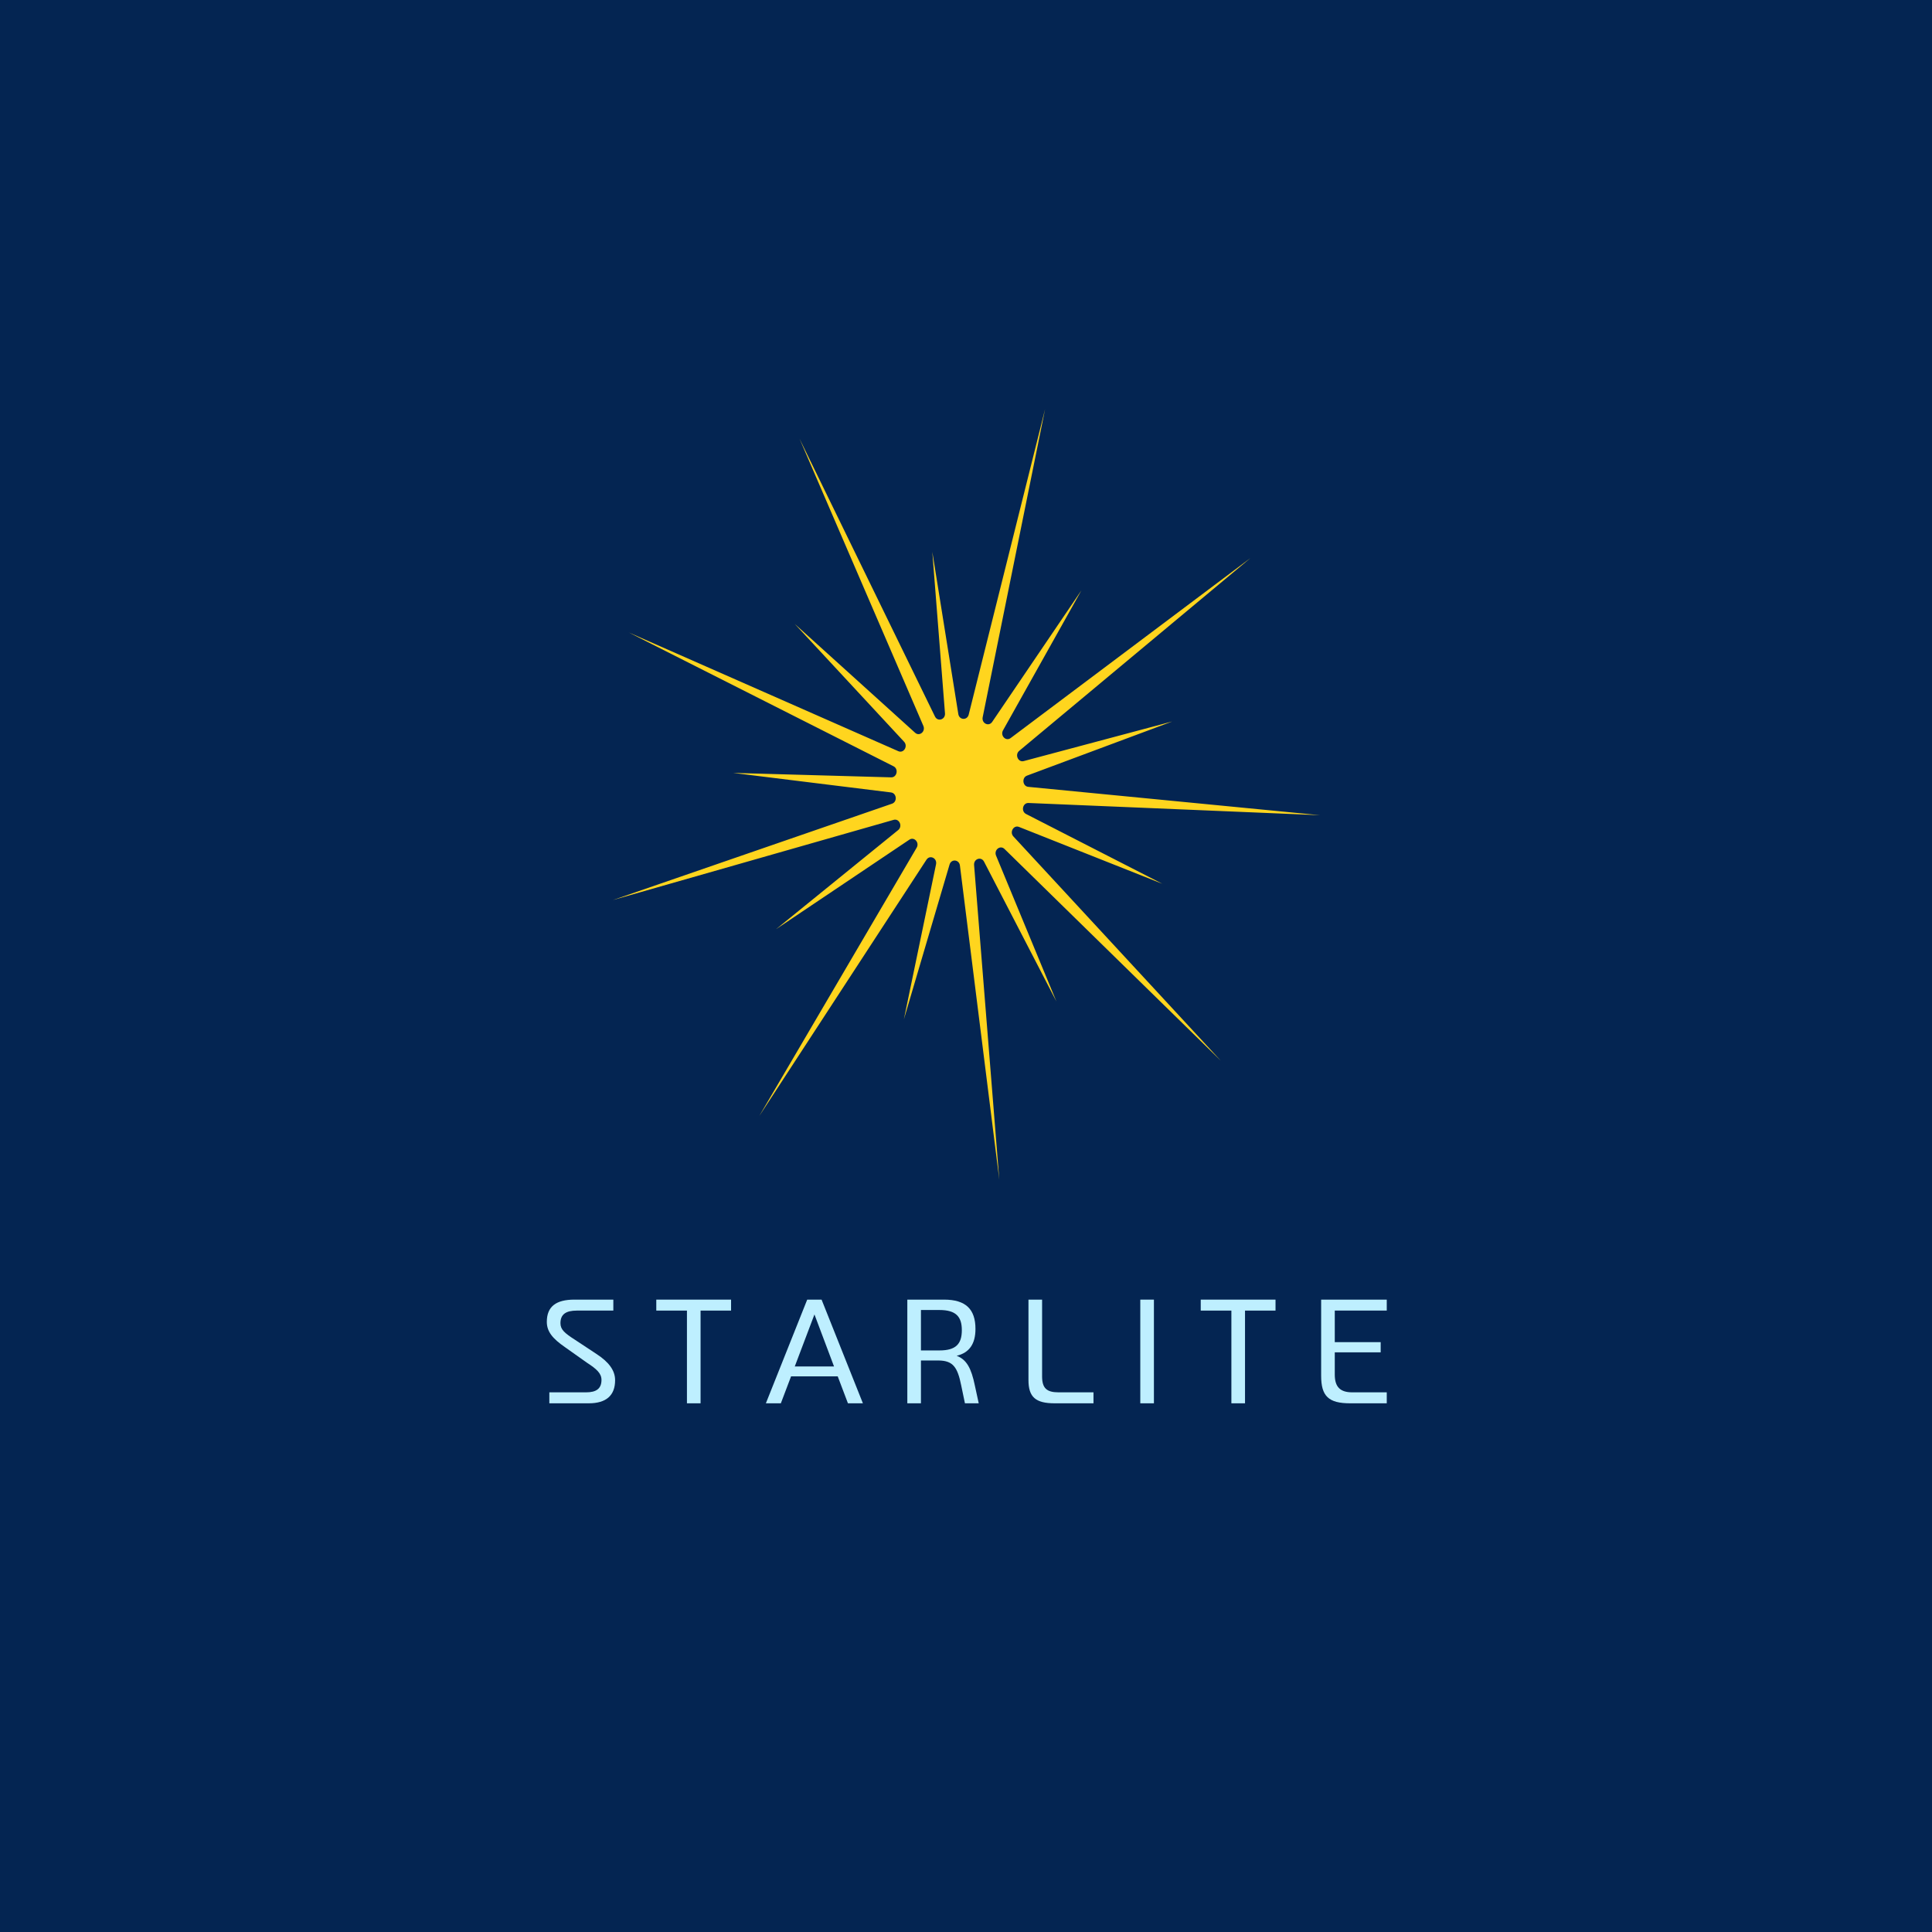
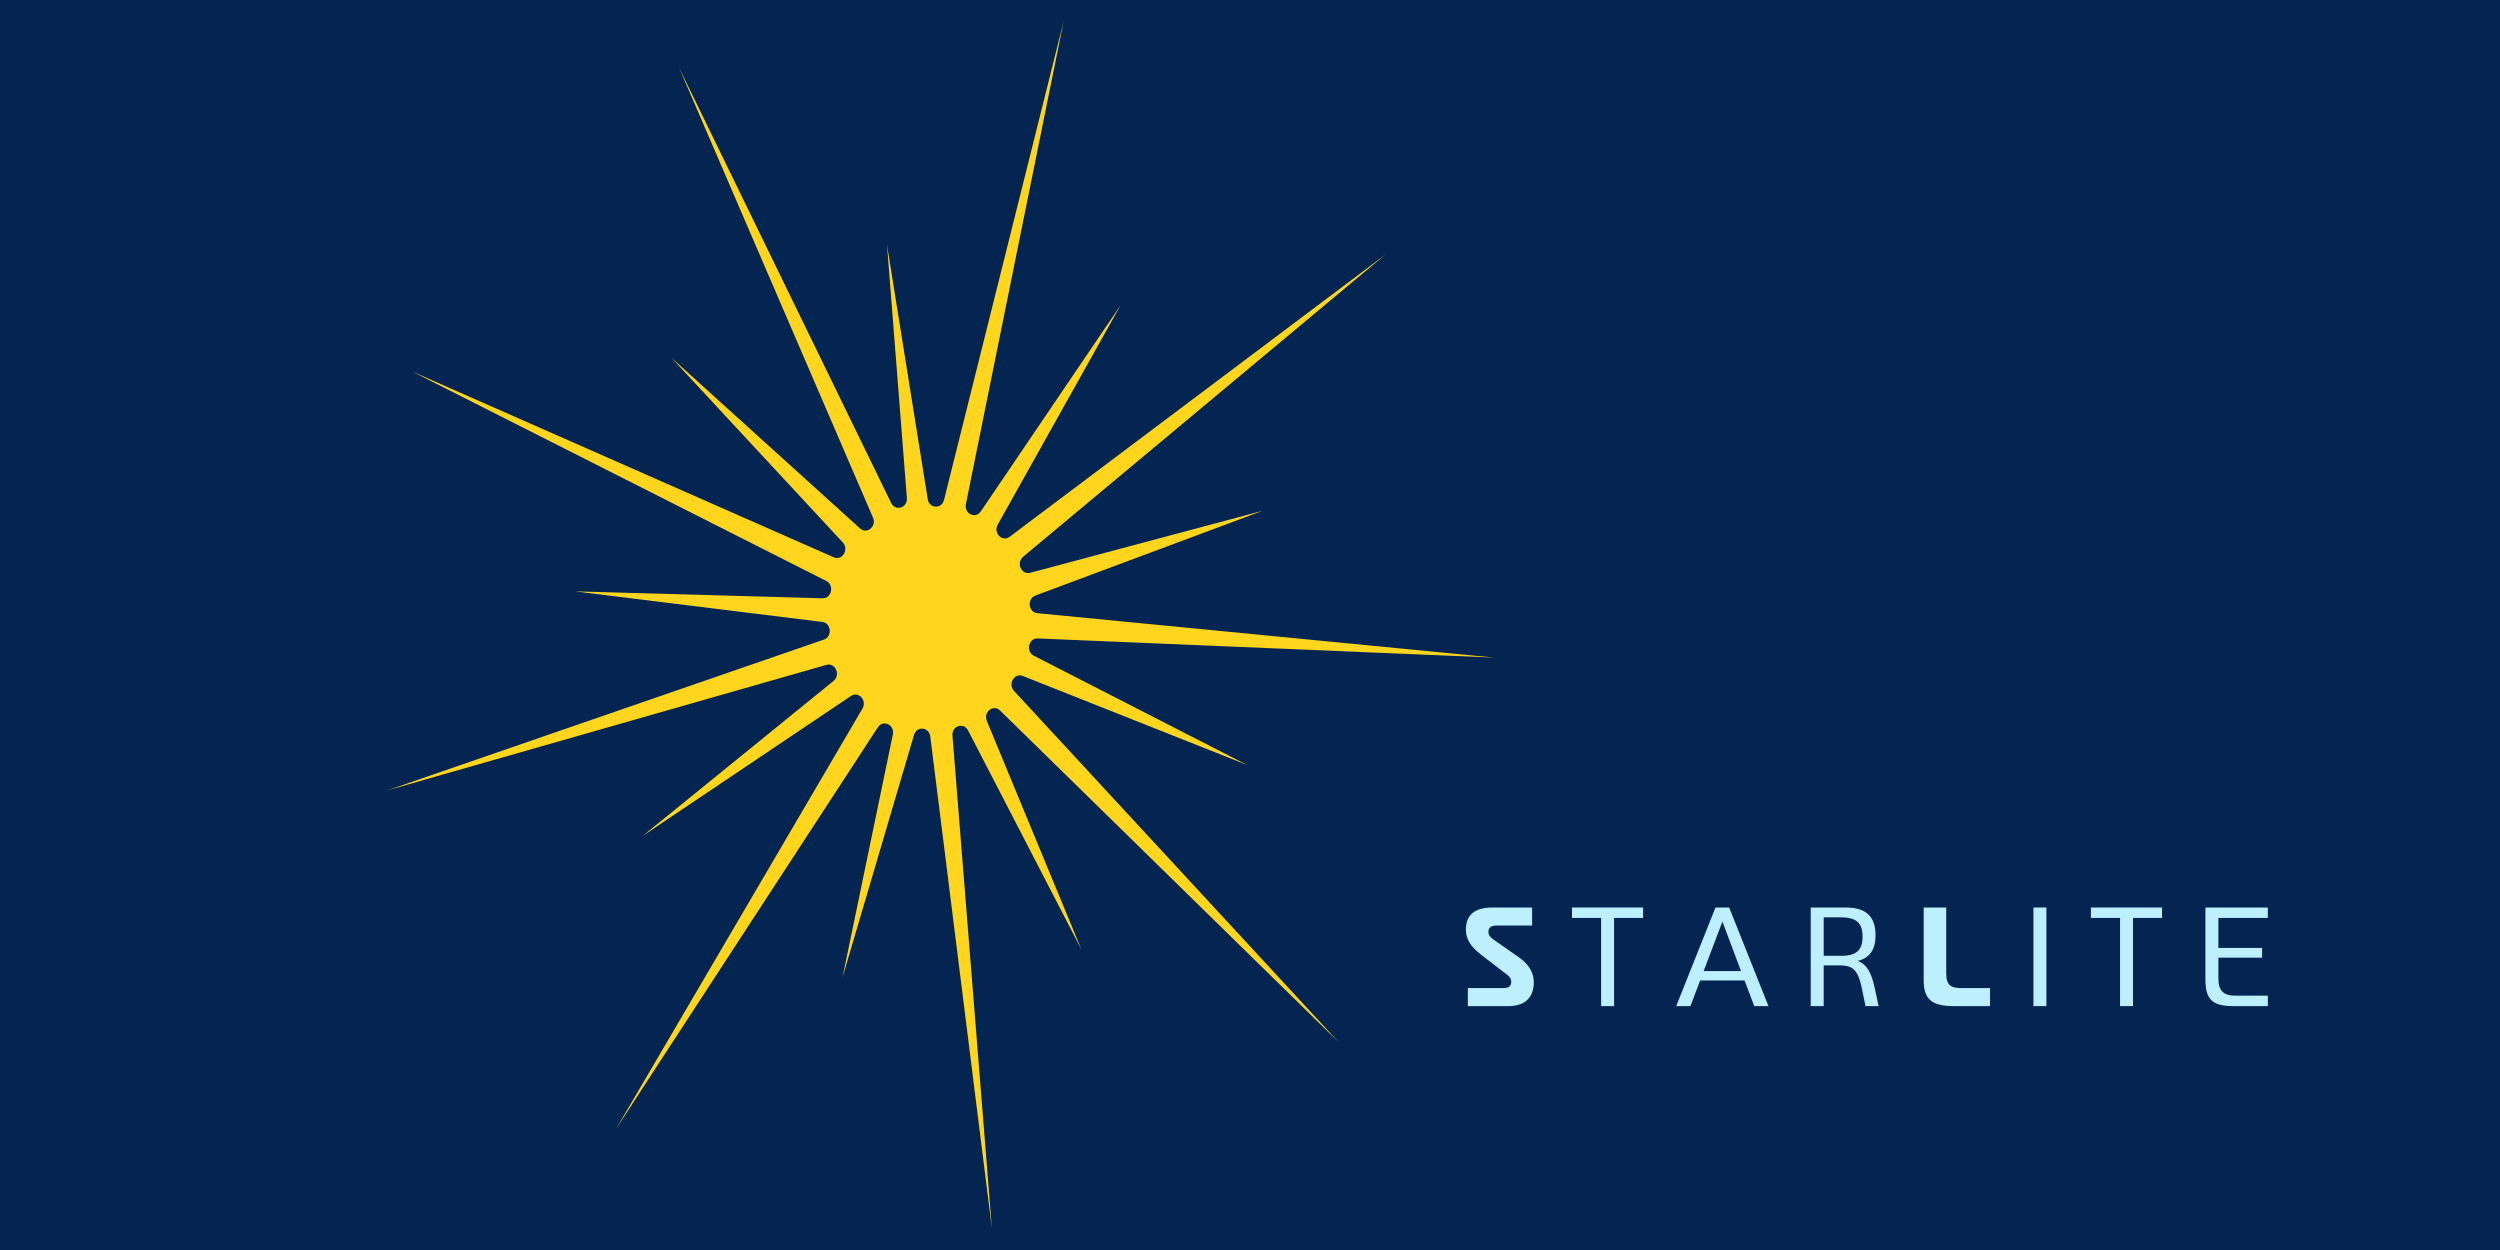
- <svg xmlns="http://www.w3.org/2000/svg" xmlns:xlink="http://www.w3.org/1999/xlink" width="375" viewBox="0 0 375 375" height="375" version="1.0">
+ <svg xmlns="http://www.w3.org/2000/svg" xmlns:xlink="http://www.w3.org/1999/xlink" width="960" viewBox="0 0 960 480" height="480" version="1.0">
  <defs>
    <g id="b">
-       <path d="M 11.555 -9.543 L 7.332 -12.332 C 5.316 -13.625 4.512 -14.316 4.512 -15.551 C 4.512 -17.277 5.578 -17.996 7.676 -17.996 L 14.777 -17.996 L 14.777 -20.125 L 7.215 -20.125 C 3.68 -20.125 1.867 -18.801 1.867 -15.812 C 1.867 -13.887 3.02 -12.535 5.434 -10.867 L 9.66 -7.875 C 11.527 -6.668 12.477 -5.809 12.477 -4.543 C 12.477 -2.848 11.469 -2.129 9.488 -2.129 L 2.355 -2.129 L 2.355 0 L 10.004 0 C 13.395 0 15.121 -1.523 15.121 -4.484 C 15.121 -6.438 13.828 -8.051 11.555 -9.543 Z M 11.555 -9.543" />
+       <path d="M 23.316 -18.824 L 15.254 -24.453 C 12.82 -26.074 11.738 -26.996 11.738 -28.402 C 11.738 -30.242 12.766 -30.945 14.875 -30.945 L 28.508 -30.945 L 28.508 -37.867 L 13.363 -37.867 C 6.547 -37.867 3.082 -35.164 3.082 -29.266 C 3.082 -25.805 4.816 -22.883 8.926 -19.746 L 17.039 -13.469 C 19.422 -11.793 20.504 -10.875 20.504 -9.414 C 20.504 -7.629 19.527 -6.926 17.527 -6.926 L 3.84 -6.926 L 3.84 0 L 19.367 0 C 25.859 0 29.16 -3.355 29.16 -9.195 C 29.16 -12.605 27.426 -16.012 23.316 -18.824 Z M 23.316 -18.824" />
+     </g>
+     <g id="f">
+       <path d="M 30.078 -6.926 L 18.719 -6.926 C 14.77 -6.926 13.254 -8.438 13.254 -12.387 L 13.254 -37.867 L 4.598 -37.867 L 4.598 -9.848 C 4.598 -2.652 7.734 0 16.121 0 L 30.078 0 Z M 30.078 -6.926" />
    </g>
    <g id="c">
-       <path d="M 15.523 -20.125 L 1.008 -20.125 L 1.008 -17.996 L 6.957 -17.996 L 6.957 0 L 9.602 0 L 9.602 -17.996 L 15.523 -17.996 Z M 15.523 -20.125" />
+       <path d="M 29.211 -37.867 L 1.895 -37.867 L 1.895 -33.863 L 13.09 -33.863 L 13.09 0 L 18.07 0 L 18.07 -33.863 L 29.211 -33.863 Z M 29.211 -37.867" />
    </g>
    <g id="d">
-       <path d="M 16.445 0 L 19.348 0 L 11.328 -20.125 L 8.539 -20.125 L 0.516 0 L 3.422 0 L 5.406 -5.23 L 14.461 -5.23 Z M 6.125 -7.156 L 9.945 -17.25 L 13.742 -7.156 Z M 6.125 -7.156" />
+       <path d="M 30.945 0 L 36.406 0 L 21.312 -37.867 L 16.066 -37.867 L 0.973 0 L 6.438 0 L 10.172 -9.848 L 27.211 -9.848 Z M 11.523 -13.469 L 18.719 -32.457 L 25.859 -13.469 Z M 11.523 -13.469" />
    </g>
    <g id="e">
-       <path d="M 16.012 -3.449 C 15.324 -6.785 14.43 -8.48 12.477 -9.227 C 14.949 -9.805 16.129 -11.555 16.129 -14.43 C 16.129 -18.254 14.258 -20.125 10.031 -20.125 L 2.902 -20.125 L 2.902 0 L 5.547 0 L 5.547 -8.309 L 9.055 -8.309 C 11.758 -8.25 12.648 -7.043 13.367 -3.449 L 14.086 0 L 16.762 0 Z M 5.547 -10.262 L 5.547 -18.109 L 9.141 -18.109 C 12.305 -18.109 13.484 -16.848 13.484 -14.203 C 13.484 -11.5 12.305 -10.262 9.141 -10.262 Z M 5.547 -10.262" />
-     </g>
-     <g id="f">
-       <path d="M 15.523 -2.129 L 8.738 -2.129 C 6.41 -2.129 5.547 -2.961 5.547 -5.23 L 5.547 -20.125 L 2.902 -20.125 L 2.902 -4.512 C 2.902 -1.207 4.285 0 7.992 0 L 15.523 0 Z M 15.523 -2.129" />
+       <path d="M 30.133 -6.492 C 28.832 -12.766 27.156 -15.957 23.477 -17.367 C 28.129 -18.445 30.348 -21.746 30.348 -27.156 C 30.348 -34.352 26.832 -37.867 18.879 -37.867 L 5.465 -37.867 L 5.465 0 L 10.441 0 L 10.441 -15.633 L 17.039 -15.633 C 22.125 -15.527 23.805 -13.254 25.156 -6.492 L 26.508 0 L 31.539 0 Z M 10.441 -19.312 L 10.441 -34.082 L 17.203 -34.082 C 23.152 -34.082 25.371 -31.699 25.371 -26.723 C 25.371 -21.641 23.152 -19.312 17.203 -19.312 Z M 10.441 -19.312" />
    </g>
    <g id="g">
-       <path d="M 5.547 -20.125 L 2.902 -20.125 L 2.902 0 L 5.547 0 Z M 5.547 -20.125" />
+       <path d="M 10.441 -37.867 L 5.465 -37.867 L 5.465 0 L 10.441 0 Z M 10.441 -37.867" />
    </g>
    <g id="h">
-       <path d="M 15.352 -17.996 L 15.352 -20.125 L 2.617 -20.125 L 2.617 -5.348 C 2.617 -1.379 4.055 0 8.25 0 L 15.352 0 L 15.352 -2.129 L 8.652 -2.129 C 6.297 -2.129 5.262 -3.191 5.262 -5.578 L 5.262 -9.891 L 14.172 -9.891 L 14.172 -11.871 L 5.262 -11.871 L 5.262 -17.996 Z M 15.352 -17.996" />
+       <path d="M 28.887 -33.863 L 28.887 -37.867 L 4.922 -37.867 L 4.922 -10.062 C 4.922 -2.598 7.629 0 15.527 0 L 28.887 0 L 28.887 -4.004 L 16.285 -4.004 C 11.848 -4.004 9.898 -6.004 9.898 -10.496 L 9.898 -18.609 L 26.672 -18.609 L 26.672 -22.344 L 9.898 -22.344 L 9.898 -33.863 Z M 28.887 -33.863" />
    </g>
    <clipPath id="a">
-       <path d="M 118.969 79.184 L 256.219 79.184 L 256.219 229 L 118.969 229 Z M 118.969 79.184" />
+       <path d="M 148.539 8 L 573.789 8 L 573.789 472 L 148.539 472 Z M 148.539 8" />
    </clipPath>
  </defs>
-   <path fill="#FFF" d="M-37.5 -37.5H412.5V412.5H-37.5z" />
-   <path fill="#FFF" d="M-37.5 -37.5H412.5V412.5H-37.5z" />
-   <path fill="#042552" d="M-37.5 -37.5H412.5V412.5H-37.5z" />
+   <path fill="#FFF" d="M-96 -48H1056V528H-96z" />
+   <path fill="#FFF" d="M-96 -48H1056V528H-96z" />
+   <path fill="#042552" d="M-96 -48H1056V528H-96z" />
  <g clip-path="url(#a)">
-     <path fill="#FFD51E" d="M 197.785 160.504 C 196.746 160.09 195.914 161.508 196.699 162.355 L 236.957 205.887 L 194.973 164.785 C 194.141 163.969 192.875 164.969 193.336 166.078 L 205.047 194.379 L 191.004 167.25 C 190.461 166.195 188.977 166.691 189.07 167.898 L 193.961 228.953 L 186.32 168 C 186.176 166.816 184.645 166.672 184.309 167.809 L 175.445 197.848 L 181.684 167.762 C 181.934 166.562 180.484 165.863 179.828 166.867 L 147.363 216.633 L 177.922 164.539 C 178.512 163.531 177.438 162.352 176.504 162.98 L 150.66 180.332 L 174.336 161.117 C 175.246 160.379 174.555 158.816 173.453 159.133 L 118.961 174.699 L 173.145 155.996 C 174.207 155.633 174.055 153.949 172.945 153.812 L 142.297 150.023 L 172.977 150.883 C 174.098 150.914 174.457 149.254 173.441 148.738 L 122.051 122.762 L 174.363 145.805 C 175.414 146.27 176.285 144.836 175.48 143.969 L 154.266 121.109 L 177.625 142.23 C 178.473 143 179.691 141.98 179.223 140.891 L 155.18 85.133 L 181.477 139.074 C 182.004 140.156 183.52 139.672 183.422 138.457 L 180.961 107.113 L 186.008 138.598 C 186.195 139.781 187.738 139.859 188.027 138.699 L 202.848 79.414 L 190.738 139.211 C 190.496 140.398 191.922 141.098 192.582 140.121 L 209.902 114.586 L 194.684 141.758 C 194.105 142.793 195.242 143.953 196.16 143.262 L 242.758 108.281 L 197.824 145.742 C 196.938 146.484 197.617 148.016 198.703 147.727 L 227.539 140.035 L 199.344 150.547 C 198.289 150.941 198.477 152.617 199.586 152.727 L 256.227 158.23 L 199.637 155.859 C 198.508 155.809 198.133 157.473 199.156 157.996 L 225.621 171.547 L 197.785 160.504" />
+     <path fill="#FFD51E" d="M 392.746 259.57 C 389.52 258.285 386.945 262.676 389.383 265.305 L 514.105 400.25 L 384.027 272.836 C 381.449 270.309 377.531 273.406 378.953 276.848 L 415.242 364.578 L 371.734 280.48 C 370.047 277.207 365.445 278.75 365.746 282.484 L 380.895 471.758 L 357.223 282.809 C 356.766 279.133 352.031 278.684 350.988 282.215 L 323.52 375.336 L 342.852 282.07 C 343.621 278.352 339.133 276.188 337.105 279.289 L 236.512 433.57 L 331.191 272.078 C 333.027 268.957 329.695 265.301 326.801 267.246 L 246.738 321.035 L 320.094 261.469 C 322.91 259.176 320.762 254.34 317.352 255.312 L 148.516 303.566 L 316.391 245.598 C 319.691 244.461 319.223 239.242 315.785 238.824 L 220.816 227.086 L 315.875 229.738 C 319.348 229.836 320.465 224.695 317.309 223.098 L 158.086 142.574 L 320.172 214.004 C 323.422 215.441 326.129 210.992 323.641 208.309 L 257.898 137.449 L 330.273 202.922 C 332.906 205.305 336.688 202.145 335.23 198.773 L 260.734 25.918 L 342.211 193.141 C 343.844 196.496 348.539 194.996 348.242 191.219 L 340.617 94.059 L 356.25 191.66 C 356.836 195.332 361.609 195.57 362.504 191.973 L 408.434 8.184 L 370.906 193.566 C 370.16 197.242 374.574 199.406 376.621 196.383 L 430.285 117.227 L 383.137 201.449 C 381.34 204.664 384.863 208.266 387.711 206.121 L 532.078 97.676 L 392.867 213.809 C 390.113 216.105 392.219 220.852 395.59 219.957 L 484.926 196.113 L 397.566 228.699 C 394.297 229.918 394.879 235.125 398.324 235.461 L 573.812 252.516 L 398.473 245.164 C 394.98 245.016 393.824 250.172 396.984 251.789 L 478.988 293.797 L 392.746 259.57" />
  </g>
  <g fill="#BEEFFF">
-     <use x="104.271" y="272.381" xlink:href="#b" xlink:type="simple" xlink:actuate="onLoad" xlink:show="embed" />
+     <use x="559.82" y="386.35" xlink:href="#b" xlink:type="simple" xlink:actuate="onLoad" xlink:show="embed" />
  </g>
  <g fill="#BEEFFF">
-     <use x="126.378" y="272.381" xlink:href="#c" xlink:type="simple" xlink:actuate="onLoad" xlink:show="embed" />
+     <use x="601.738" y="386.35" xlink:href="#c" xlink:type="simple" xlink:actuate="onLoad" xlink:show="embed" />
  </g>
  <g fill="#BEEFFF">
-     <use x="148.14" y="272.381" xlink:href="#d" xlink:type="simple" xlink:actuate="onLoad" xlink:show="embed" />
+     <use x="642.688" y="386.35" xlink:href="#d" xlink:type="simple" xlink:actuate="onLoad" xlink:show="embed" />
  </g>
  <g fill="#BEEFFF">
-     <use x="173.208" y="272.381" xlink:href="#e" xlink:type="simple" xlink:actuate="onLoad" xlink:show="embed" />
+     <use x="689.858" y="386.35" xlink:href="#e" xlink:type="simple" xlink:actuate="onLoad" xlink:show="embed" />
  </g>
  <g fill="#BEEFFF">
-     <use x="196.723" y="272.381" xlink:href="#f" xlink:type="simple" xlink:actuate="onLoad" xlink:show="embed" />
+     <use x="734.101" y="386.35" xlink:href="#f" xlink:type="simple" xlink:actuate="onLoad" xlink:show="embed" />
  </g>
  <g fill="#BEEFFF">
-     <use x="218.428" y="272.381" xlink:href="#g" xlink:type="simple" xlink:actuate="onLoad" xlink:show="embed" />
+     <use x="775.375" y="386.35" xlink:href="#g" xlink:type="simple" xlink:actuate="onLoad" xlink:show="embed" />
  </g>
  <g fill="#BEEFFF">
-     <use x="232.055" y="272.381" xlink:href="#c" xlink:type="simple" xlink:actuate="onLoad" xlink:show="embed" />
+     <use x="801.016" y="386.35" xlink:href="#c" xlink:type="simple" xlink:actuate="onLoad" xlink:show="embed" />
  </g>
  <g fill="#BEEFFF">
-     <use x="253.817" y="272.381" xlink:href="#h" xlink:type="simple" xlink:actuate="onLoad" xlink:show="embed" />
+     <use x="841.965" y="386.35" xlink:href="#h" xlink:type="simple" xlink:actuate="onLoad" xlink:show="embed" />
  </g>
</svg>
